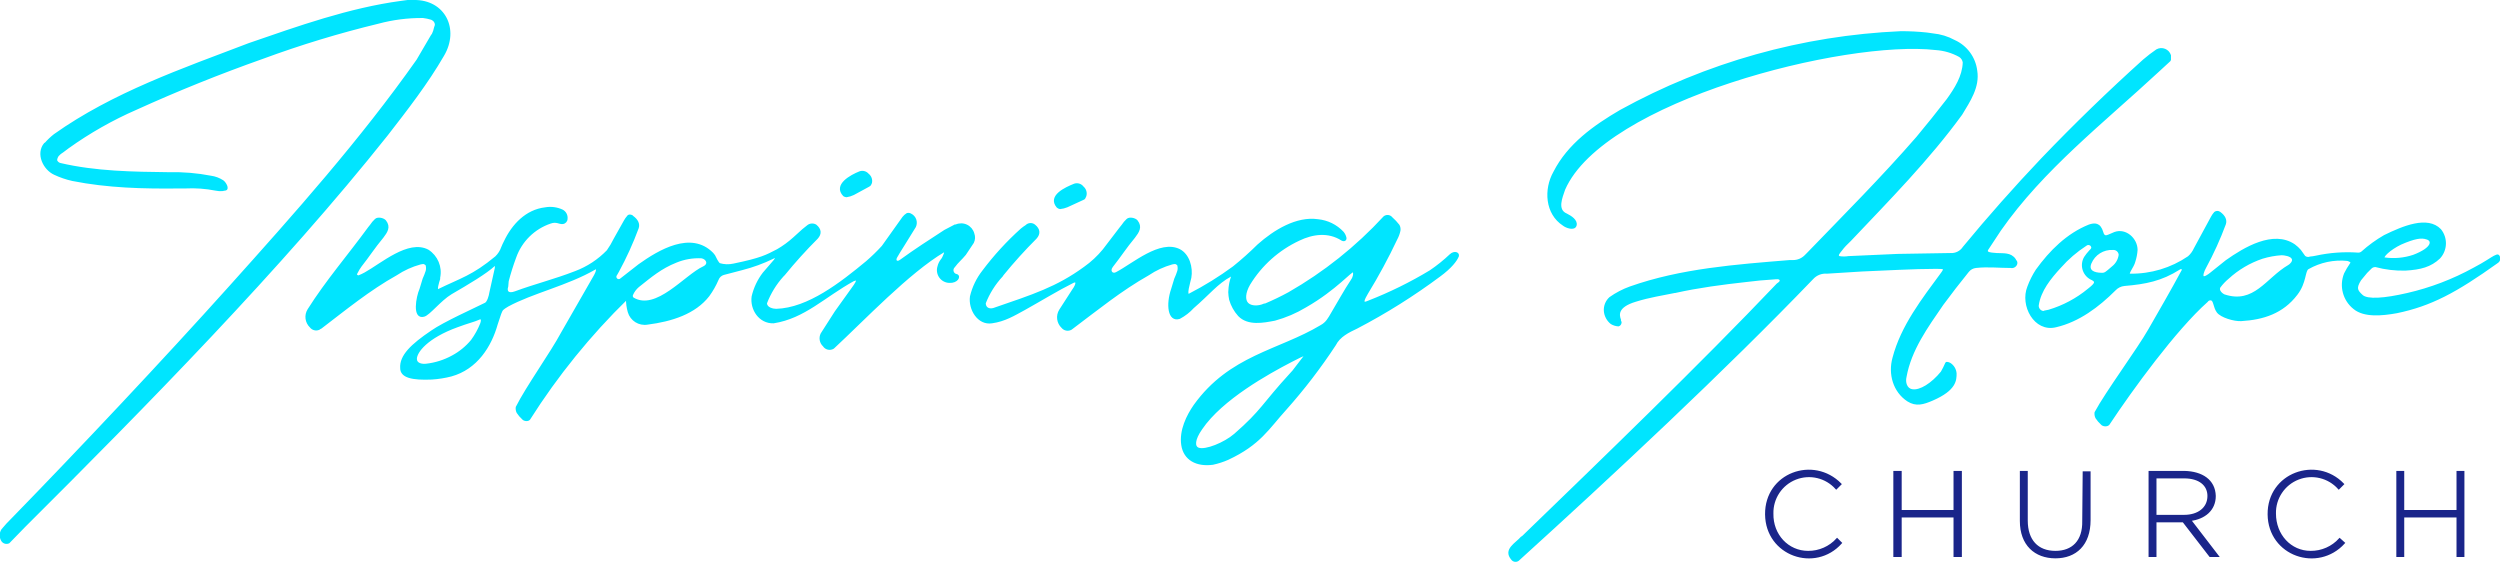
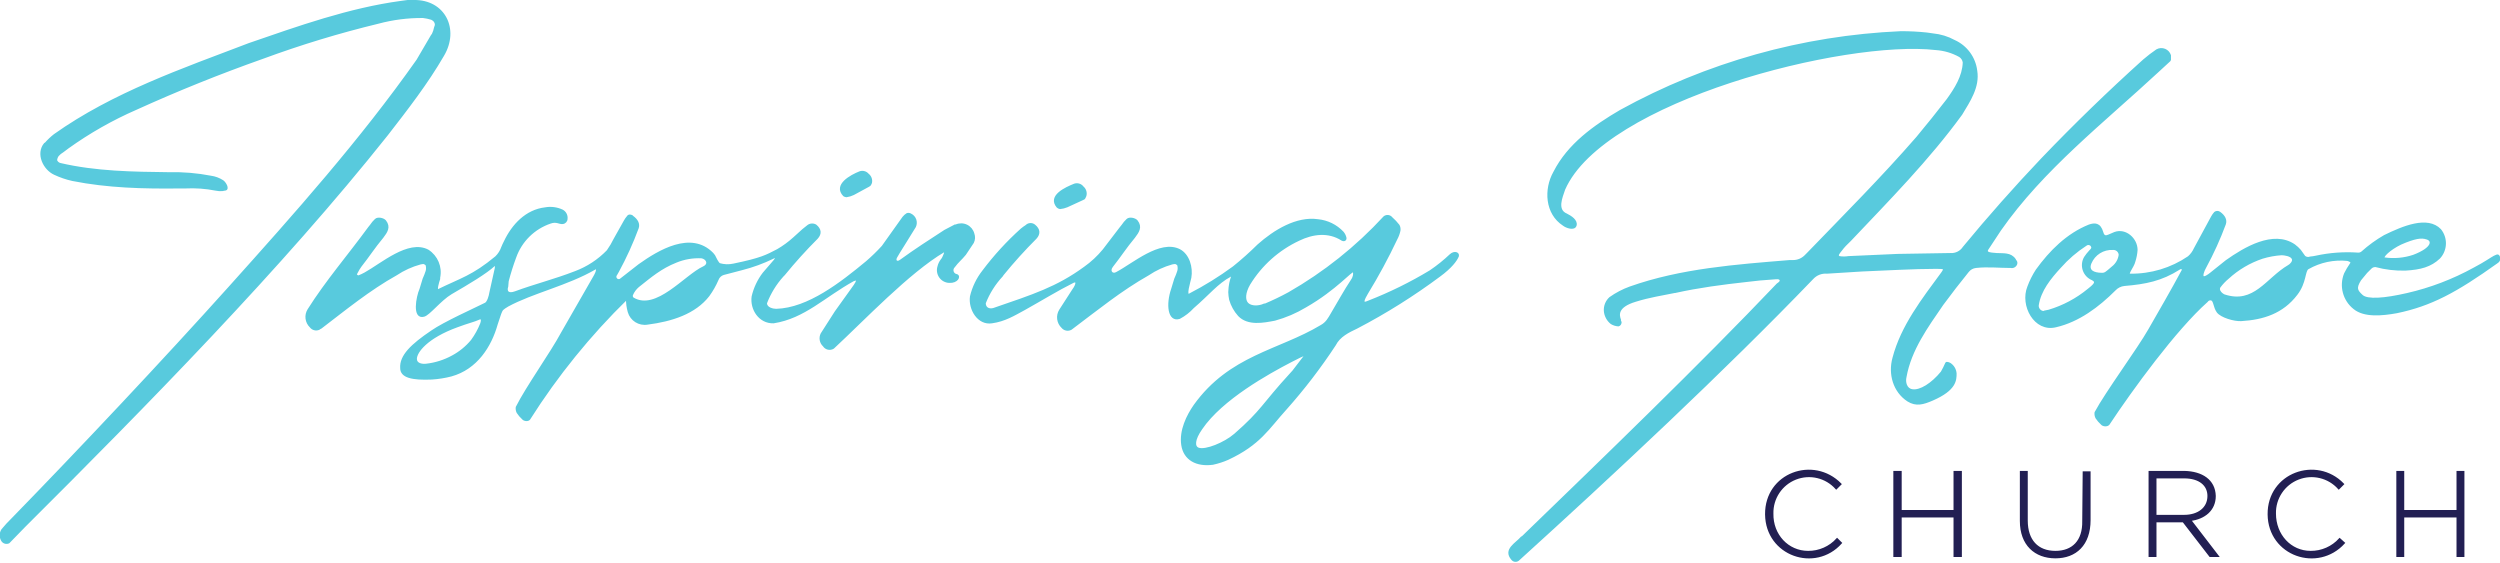
<svg xmlns="http://www.w3.org/2000/svg" stroke-miterlimit="10" stroke-width=".4" viewBox="0 0 5691 1280">
-   <g fill="#1a258a" stroke="#1a258a">
+   <g fill="#221f53" stroke="#221f53">
    <path id="logo-church" stroke-width="4" d="M4116 1256c-46 0-82-38-81-87a83 83 0 01145-57l10-10c-62-63-171-24-170 69s112 131 171 65l-9-9a88 88 0 01-66 29zm333-93h-122v-89h-15v192h15v-90h122v90h15v-192h-15v89zm293 23c1 46-24 70-63 70-41 0-65-26-65-71v-111h-14v112c0 54 33 83 79 83s78-29 78-85v-109h-14zm300-57c-1-36-30-54-69-55h-80v192h14v-79h63l61 79h18l-63-82c32-4 56-23 56-55zm-135 45v-87h65c35 0 55 17 55 42 0 28-23 45-55 45zm353 82c-46 0-81-38-81-87a83 83 0 01145-57l10-10c-61-63-171-24-170 69s112 131 172 65l-10-9a88 88 0 01-66 29zm334-93h-123v-89h-14v192h14v-90h123v90h14v-192h-14v89z" />
  </g>
-   <g fill="#00e5ff" stroke="#00e5ff">
+   <g fill="#58cadd" stroke="#58cadd">
    <path id="logo-inspiring-hope" stroke-width="4" d="M881 307c45-58 91-117 128-181 35-59 3-125-67-124h-14l-15 2c-118 16-233 57-346 96-152 58-309 112-443 207a153 153 0 00-21 20h-1c-19 23-2 58 22 69a196 196 0 0041 14c80 16 162 18 244 17h13a284 284 0 0169 5 51 51 0 0016 1 15 15 0 015-1c10-1 0-17-5-20a66 66 0 00-27-10 443 443 0 00-95-8c-82-1-167-2-248-21a13 13 0 01-9-8 21 21 0 014-11 44 44 0 0111-9l12-9a850 850 0 01155-88q141-64 288-116a2369 2369 0 01263-80 379 379 0 01102-13 107 107 0 0119 4 5 5 0 012 1 14 14 0 018 13l-2 6a60 60 0 01-5 15 33 33 0 00-4 6l-31 53C821 320 672 487 523 653s-340 369-495 528a307 307 0 00-23 25 23 23 0 000 25 12 12 0 0015 4l36-37c273-272 585-589 825-891zm1040 138a12 12 0 006 2 56 56 0 0016-5l35-19c3-1 4-5 5-7a19 19 0 00-7-19 17 17 0 00-19-5c-20 8-59 29-36 53zm257 181a11 11 0 01-6-19c8-11 16-17 25-28l18-27a25 25 0 001-20 29 29 0 00-40-19 4 4 0 01-2 0l-23 12c-34 22-68 44-101 68-8 6-14 1-10-7l7-12 10-16 26-42a21 21 0 00-10-28 10 10 0 00-8-1 34 34 0 00-9 8l-47 66a422 422 0 01-36 35c-58 48-133 107-206 109-7 0-23-3-23-15a197 197 0 0138-62 24 24 0 003-3 1088 1088 0 0175-83c9-10 8-20-3-29a16 16 0 00-19 2l-10 8-21 19a217 217 0 01-37 27c-25 13-37 20-100 33a64 64 0 01-32-1c-4-2-10-15-12-19l-4-5c-49-50-122-6-167 26l-41 32a7 7 0 01-11-10l4-7a755 755 0 0045-99c3-9-1-18-12-26-2-3-9-4-11 0a56 56 0 00-7 10l-23 41a190 190 0 01-16 27 199 199 0 01-73 48c-49 19-91 29-137 46-16 6-22-1-18-13l1-12a553 553 0 0117-54 128 128 0 0180-79c14-5 20 2 28 1a10 10 0 009-10 19 19 0 00-10-19 65 65 0 00-39-5c-43 5-74 38-92 76a136 136 0 00-6 13 56 56 0 01-14 22c-53 44-80 50-131 75-7 3 0-19 2-25v-3a59 59 0 00-26-62c-44-23-105 31-143 52a116 116 0 01-15 7 7 7 0 01-4-2l-2-2a40 40 0 012-4 110 110 0 019-15c19-24 30-42 50-66 9-12 17-23 6-37-4-5-17-8-22-3a69 69 0 00-11 13 40 40 0 00-4 5c-46 63-97 122-138 187a31 31 0 005 39 16 16 0 0019 5 22 22 0 015-3c55-42 110-87 171-121a188 188 0 0155-25 36 36 0 018-1c2 1 6 3 6 5a26 26 0 010 13 154 154 0 01-7 18l-7 23c-8 18-17 68 8 61 12-3 37-36 62-51 38-22 80-47 98-64 4-5 4 4 3 8l-12 54c-1 7-5 22-11 25-24 12-95 44-122 63-46 31-72 56-70 84 0 20 25 26 70 24a236 236 0 0044-7c58-16 90-67 104-117l8-24c4-10 4-10 17-18 55-30 136-48 198-84 7-4 6 5-1 17l-74 129c-24 45-80 123-103 169a21 21 0 002 12 73 73 0 0012 14c3 4 12 5 15 1a1521 1521 0 01222-274 105 105 0 004 30 38 38 0 0043 27c55-7 108-24 139-64a191 191 0 0021-37 20 20 0 0113-12l42-11a368 368 0 0071-26c8-4 8 0 3 6l-25 29a139 139 0 00-25 53c-4 29 16 60 48 59 70-11 115-59 182-96 6-2 15-5-3 19l-38 53-32 50a23 23 0 005 27 16 16 0 0022 5c69-64 171-172 252-220 6-4-1 15-6 20a39 39 0 00-7 15 27 27 0 0025 35c18 1 25-13 17-16zM1074 775a147 147 0 01-44 36 162 162 0 01-60 19c-9 1-23-1-23-13 0-16 25-49 94-74 24-9 38-12 49-17 5-3 9 0 5 11a173 173 0 01-21 38zm528-167c-42 19-108 103-161 71a7 7 0 01-2-8 51 51 0 0114-19c29-23 51-42 86-56a135 135 0 0158-10c12 2 19 15 5 22zm805-137a13 13 0 006 3 57 57 0 0016-4l37-17c2 0 4-4 5-7a19 19 0 00-6-20 17 17 0 00-19-6c-20 8-60 26-39 51zm895 109a360 360 0 01-46 37 915 915 0 01-140 69c-19 9-11-6-4-18a1310 1310 0 0067-124 70 70 0 007-19 19 19 0 00-2-12 122 122 0 00-16-17 12 12 0 00-17-2 909 909 0 01-217 173 595 595 0 01-54 26 5 5 0 01-2 0c-13 6-30 6-38-2s-7-25 4-44a262 262 0 01113-101c31-15 67-20 98 0 6 3 9-1 8-5a29 29 0 00-6-12 90 90 0 00-57-28c-48-7-99 24-136 57a722 722 0 01-56 50 745 745 0 01-100 62c-11 6 0-28 2-38 4-23-4-52-25-63-44-22-105 32-143 52-10 6-19-4-10-15 19-24 30-42 50-66 9-12 17-23 6-37-4-5-17-8-22-3a69 69 0 00-11 13 32 32 0 00-4 5l-39 51a221 221 0 01-43 40c-63 46-117 63-207 94-10 3-20-1-20-13a195 195 0 0139-62 33 33 0 002-3 1088 1088 0 0175-83c9-10 8-20-3-29a14 14 0 00-19 1 109 109 0 00-11 8h0a667 667 0 00-87 95 150 150 0 00-28 58c-4 29 17 64 48 59 29-4 50-17 74-30 36-20 75-44 111-62 9-4 10 4-1 19l-29 45a31 31 0 005 39 16 16 0 0020 4 22 22 0 014-3c56-42 110-86 172-121a188 188 0 0154-25 36 36 0 018-1c2 1 6 3 6 5a26 26 0 010 13 154 154 0 01-7 18l-7 23c-12 35-8 74 17 66a114 114 0 0031-24c35-30 55-56 85-72 10-5-2 4-3 37a101 101 0 002 17 92 92 0 0020 36c21 22 56 15 82 10a279 279 0 0070-30c70-40 106-85 109-80s0 15-4 20c-16 24-30 50-45 75-7 12-12 22-25 29-95 57-207 68-288 181-16 23-33 57-28 90s33 48 70 43a178 178 0 0034-11c73-34 92-70 132-114a1258 1258 0 00112-146c10-20 31-30 50-39a1400 1400 0 00188-118c26-19 38-35 42-45 2-7-8-11-17-3zm-363 270c-66 72-65 84-128 139-23 20-67 38-83 32-11-4-10-21 7-45 46-68 153-127 203-153 6-3 38-20 34-15l-33 43zm1651-254a13 13 0 00-3-4 2 2 0 010-1c-10-15-27-12-42-13l-11-1c-8-1-13-3-10-9l29-44c97-139 235-246 361-363l25-23 1-2v-10a21 21 0 00-30-12 333 333 0 00-30 23q-120 108-232 225-93 98-178 201a33 33 0 01-30 15l-120 2-112 5a65 65 0 01-21 0c-7-3 0-10 3-14 9-12 12-14 22-24 88-93 178-184 253-287 18-30 40-62 34-99a86 86 0 00-50-68 127 127 0 00-49-15l-14-2a543 543 0 00-59-3 1454 1454 0 00-638 179c-60 35-119 77-151 140-22 39-19 94 21 120 6 5 25 12 28 1s-11-20-21-25c-24-10-11-39-5-57 89-203 639-343 846-319a129 129 0 0154 16 20 20 0 019 14c-1 32-19 60-37 85q-34 44-69 86c-80 92-165 177-249 264l-6 6a39 39 0 01-27 11 51 51 0 00-8 0c-122 10-247 19-363 60a192 192 0 00-46 24 37 37 0 00-12 30 40 40 0 0015 28 36 36 0 0016 5 7 7 0 005-5c1-2 0-4-1-6a3 3 0 010-2c-4-11-8-30 35-43 32-10 60-14 89-20h1c54-12 108-19 162-25q31-4 64-6c2 0 12-2 14 3s-6 9-7 10c-176 185-396 397-581 576h-1c-13 15-41 28-22 50a10 10 0 0014 2c214-194 470-433 670-641a40 40 0 0133-13l80-5c52-2 116-6 169-6 19 0 20 1 13 11-44 60-92 121-111 194-10 36 1 76 33 97 19 12 35 7 56-2 53-23 53-45 53-60a29 29 0 00-13-22c-2-1-8-4-9-1a190 190 0 01-10 20c-22 27-49 44-67 41-14-2-18-18-15-30 11-62 49-114 84-165q28-38 58-75a26 26 0 0118-10c27-3 53 0 79 0a11 11 0 0013-7 7 7 0 000-5zm1098-13c-2-4-7 0-10 1-6 3-21 14-46 27a586 586 0 01-152 58c-52 12-91 15-103 4s-16-17-4-36l14-17 10-10a14 14 0 0111-4 235 235 0 0068 8c34-2 57-8 77-27a49 49 0 002-64c-29-30-84-7-127 14a301 301 0 00-51 37 13 13 0 01-10 3 339 339 0 00-95 7 94 94 0 01-13 2 13 13 0 01-13-2l-10-14a84 84 0 00-13-12c-48-33-114 7-155 36l-35 28c-6 5-15 11-18 8s1-14 5-21a760 760 0 0045-99c3-9-1-18-12-26a9 9 0 00-11 0 50 50 0 00-7 10l-39 72a55 55 0 01-14 19 230 230 0 01-133 40c-9 0 7-17 10-30a109 109 0 005-26c0-25-25-48-50-39l-14 6c-5 2-11 4-14-7-6-21-18-20-30-16-50 20-89 59-120 102a193 193 0 00-19 38c-17 42 15 102 63 90 52-12 97-46 134-83a34 34 0 0122-11c48-4 84-11 125-37 6-4 10 1 6 6-23 43-51 91-75 133-25 44-98 143-122 188a21 21 0 002 12 70 70 0 0012 14c3 4 12 5 16 1 53-80 152-216 224-280a9 9 0 0110-4c7 2 6 17 14 28s38 20 54 19c50-3 94-17 126-59 21-27 17-54 26-59a150 150 0 0190-19c6 2 11 4 7 9a177 177 0 00-13 22 68 68 0 0021 79c23 19 64 15 97 9 77-16 134-46 229-114a10 10 0 003-14zm-223-28c32-14 47-16 59-12 15 4 15 22-30 39a144 144 0 01-66 6c-8-2 12-21 37-33zm-711 104a257 257 0 01-90 48 100 100 0 01-10 2 5 5 0 00-2 1 14 14 0 01-13-15c5-34 28-62 51-87a285 285 0 0158-50 9 9 0 0112 0c5 6 2 9-3 14a106 106 0 00-11 14 35 35 0 0017 50c9 5 9 9-9 23zm55-51c-15 13-17 15-24 15-20 0-33-7-26-24a52 52 0 0151-32 14 14 0 0115 13 42 42 0 01-16 28zm401-3c-50 29-78 90-147 67-3-1-16-10-10-19a118 118 0 0119-20 218 218 0 0178-46 192 192 0 0144-8c5 0 22 2 25 10 3 6-5 14-9 16z" />
  </g>
</svg>
